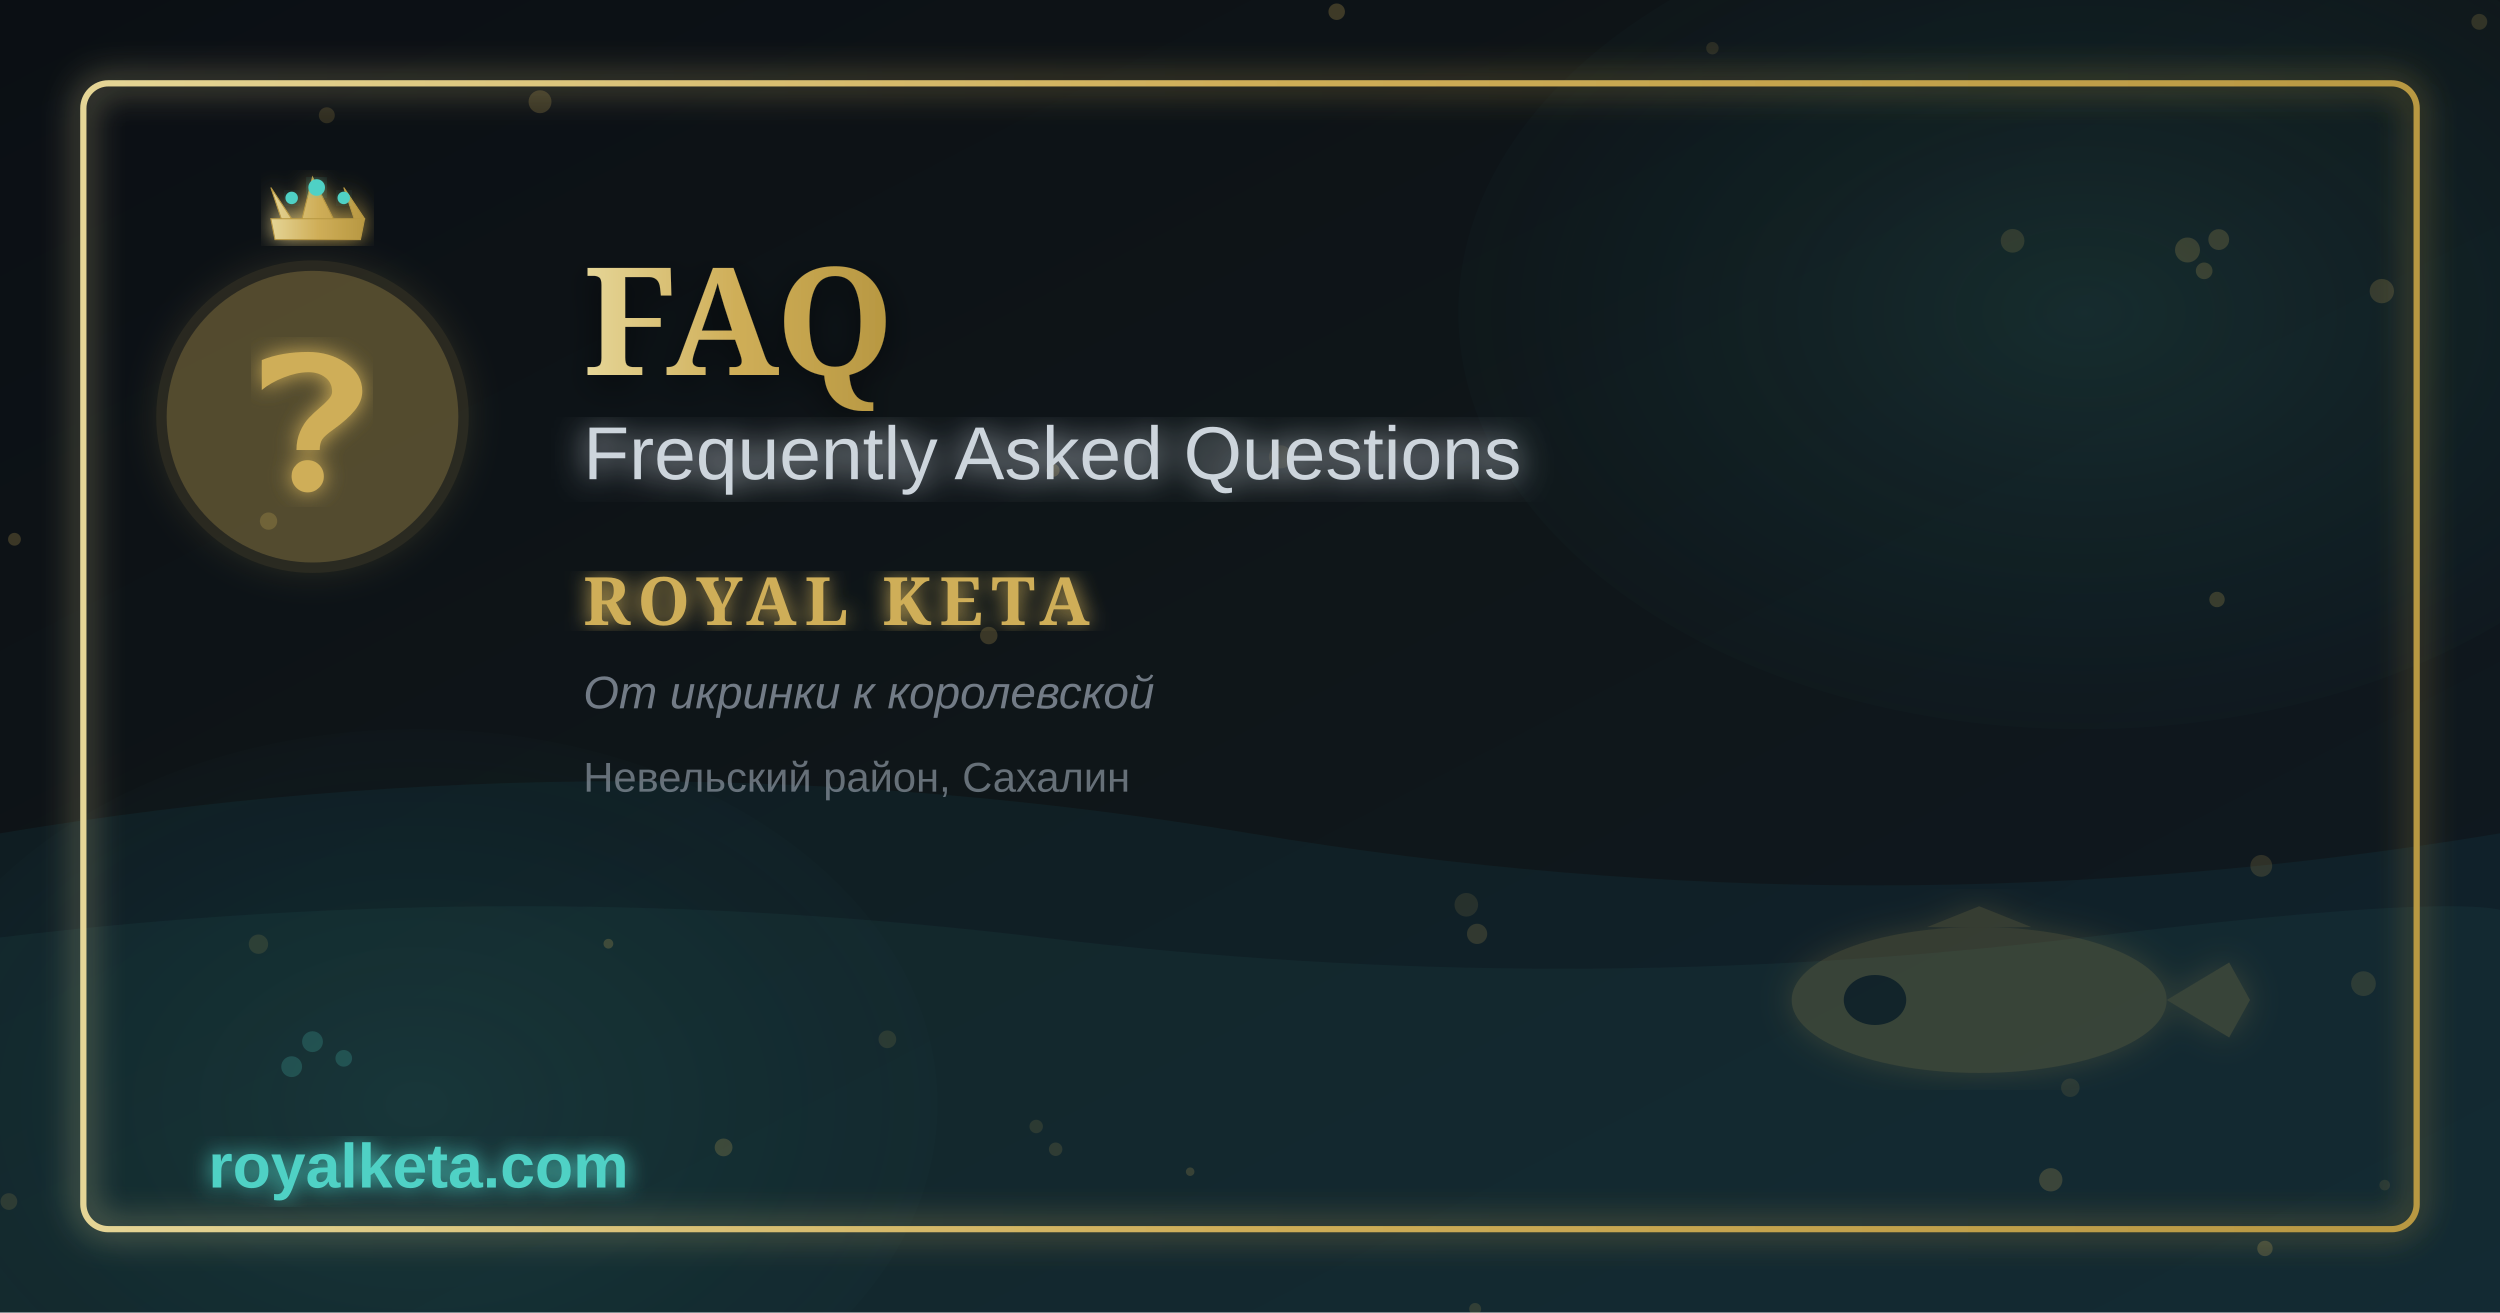
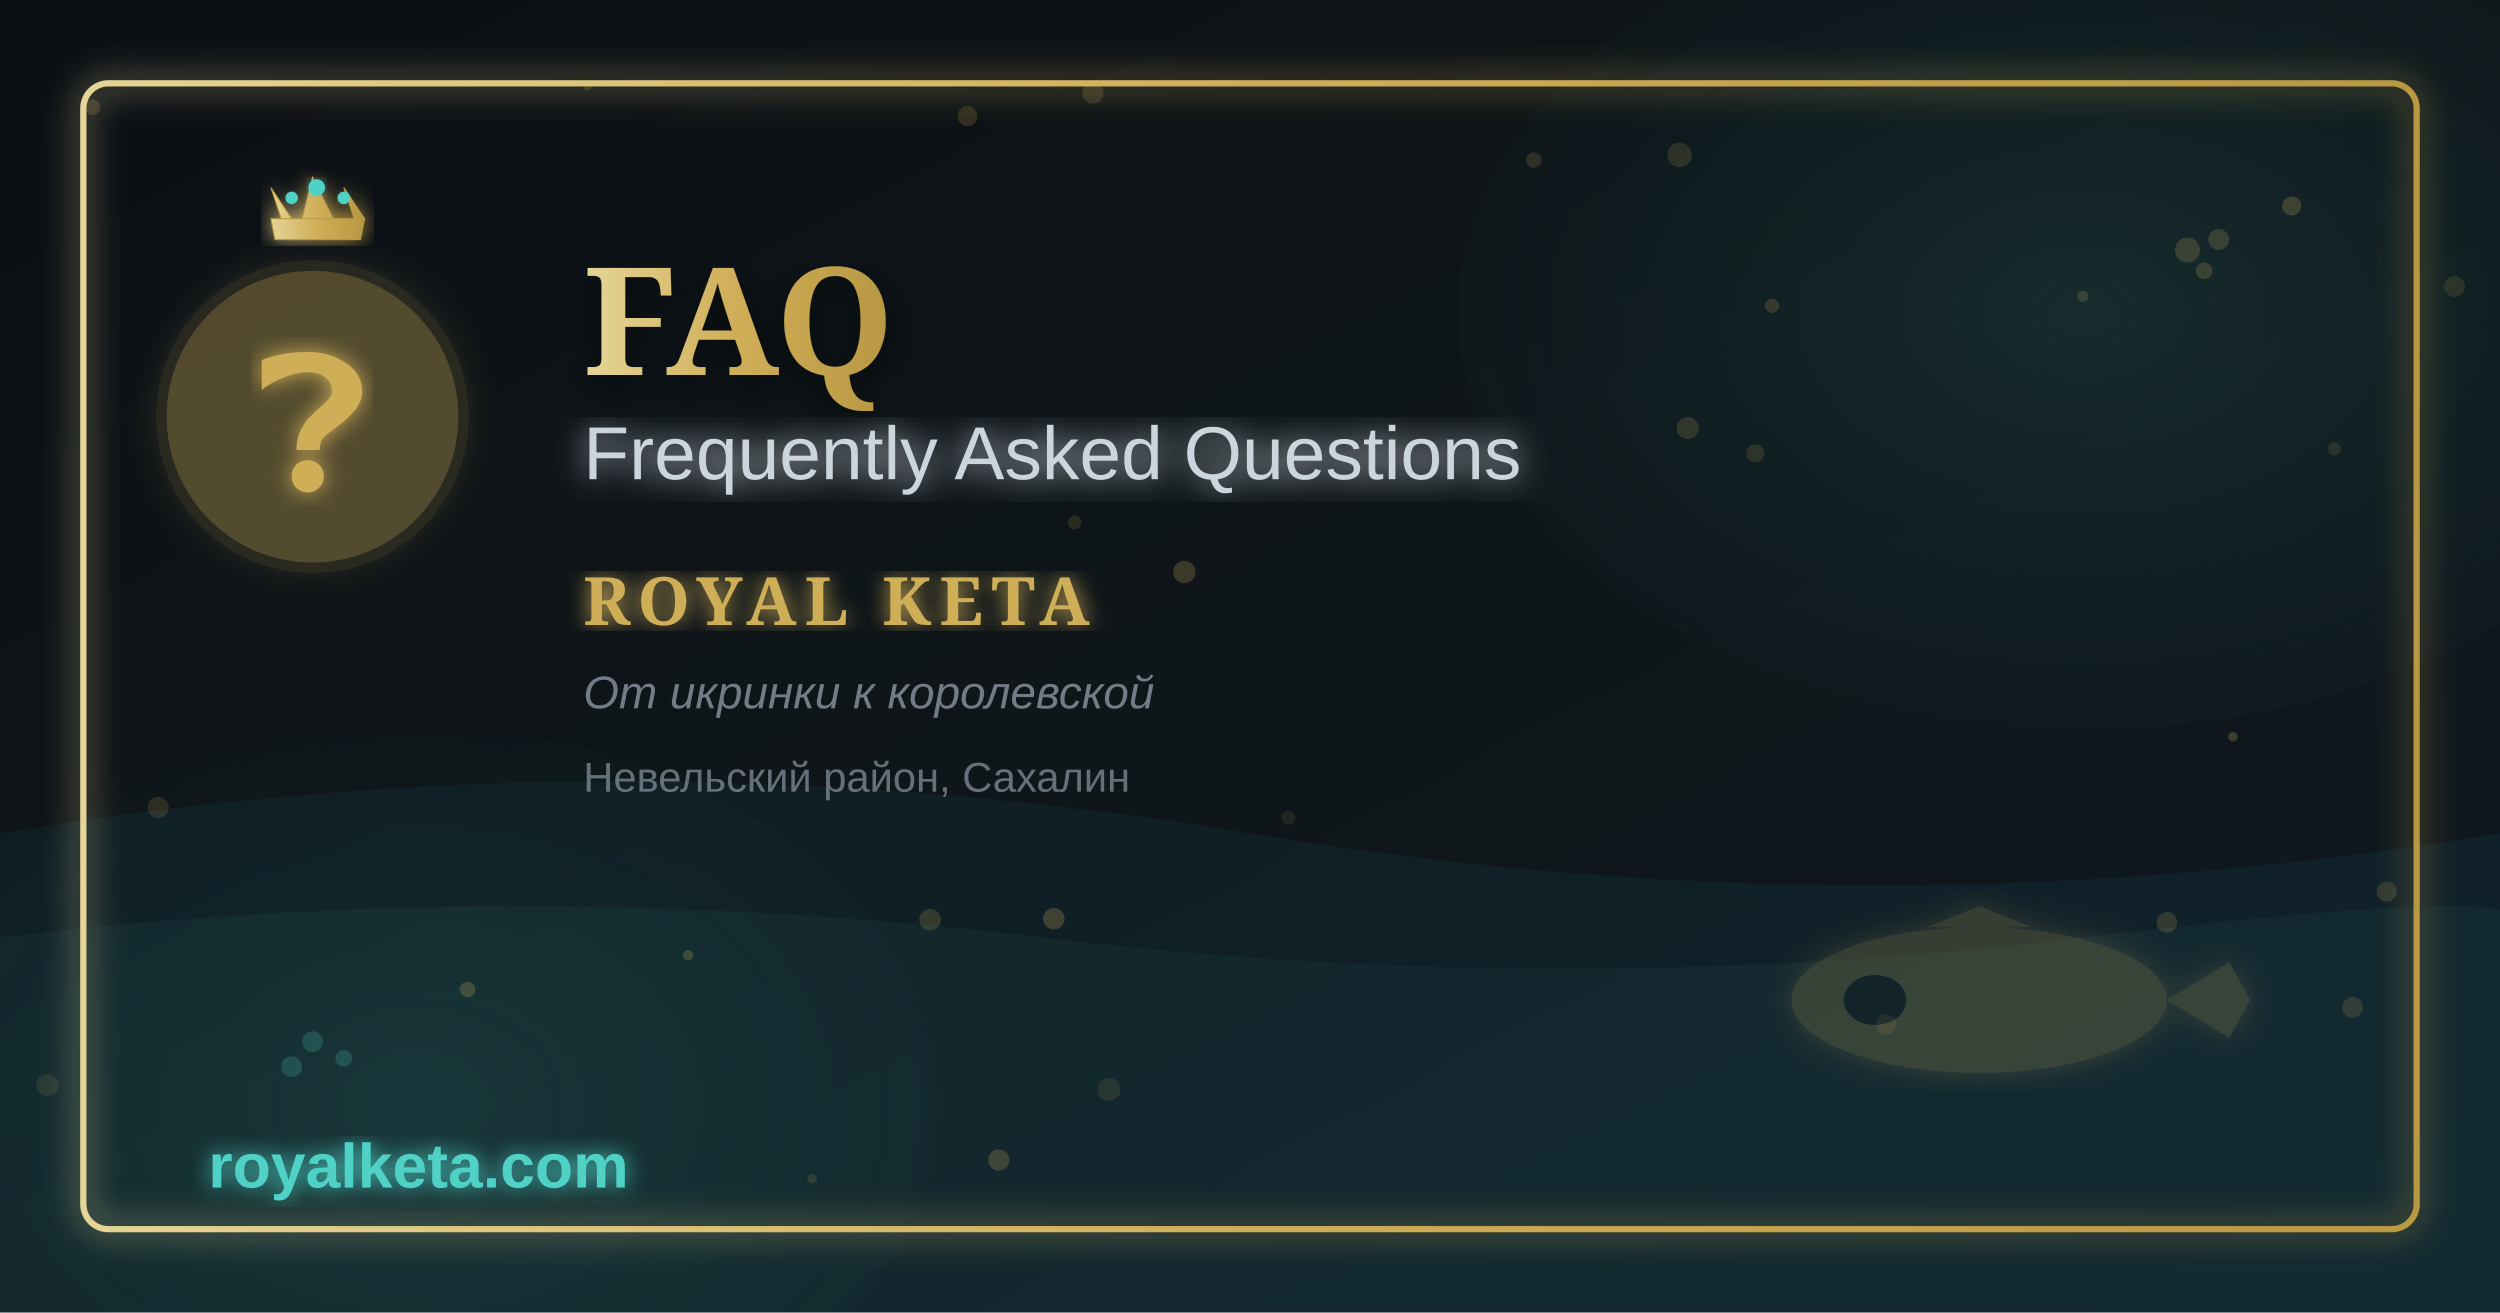
<svg xmlns="http://www.w3.org/2000/svg" width="1200" height="630">
  <defs>
    <linearGradient id="bgGradient" x1="0%" y1="0%" x2="100%" y2="100%">
      <stop offset="0%" style="stop-color:#0B0F14;stop-opacity:1" />
      <stop offset="50%" style="stop-color:#0F1619;stop-opacity:1" />
      <stop offset="100%" style="stop-color:#0F1922;stop-opacity:1" />
    </linearGradient>
    <linearGradient id="goldGradient" x1="0%" y1="0%" x2="100%" y2="0%">
      <stop offset="0%" style="stop-color:#E5D596;stop-opacity:1" />
      <stop offset="50%" style="stop-color:#CFAE58;stop-opacity:1" />
      <stop offset="100%" style="stop-color:#B89842;stop-opacity:1" />
    </linearGradient>
    <radialGradient id="oceanGradient" cx="50%" cy="50%" r="50%">
      <stop offset="0%" style="stop-color:#4FD1C5;stop-opacity:0.3" />
      <stop offset="100%" style="stop-color:#1E90A0;stop-opacity:0.05" />
    </radialGradient>
    <filter id="glow">
      <feGaussianBlur stdDeviation="5" result="coloredBlur" />
      <feMerge>
        <feMergeNode in="coloredBlur" />
        <feMergeNode in="SourceGraphic" />
      </feMerge>
    </filter>
    <filter id="softGlow">
      <feGaussianBlur stdDeviation="8" result="coloredBlur" />
      <feMerge>
        <feMergeNode in="coloredBlur" />
        <feMergeNode in="SourceGraphic" />
      </feMerge>
    </filter>
    <filter id="shadow">
      <feDropShadow dx="0" dy="4" stdDeviation="8" flood-color="#000000" flood-opacity="0.5" />
    </filter>
  </defs>
  <rect width="1200" height="630" fill="url(#bgGradient)" />
  <ellipse cx="1000" cy="150" rx="300" ry="200" fill="url(#oceanGradient)" opacity="0.4" />
  <ellipse cx="200" cy="530" rx="250" ry="180" fill="url(#oceanGradient)" opacity="0.3" />
  <path d="M 0 400 Q 300 350 600 400 T 1200 400 L 1200 630 L 0 630 Z" fill="#1E90A0" opacity="0.08" />
  <path d="M 0 450 Q 250 420 500 450 T 1000 450 T 1200 450 L 1200 630 L 0 630 Z" fill="#4FD1C5" opacity="0.05" />
-   <circle cx="259.212" cy="48.834" r="5.505" fill="#CFAE58" opacity="0.218" />
-   <circle cx="156.873" cy="55.338" r="3.836" fill="#CFAE58" opacity="0.175" />
-   <circle cx="347.316" cy="550.759" r="4.265" fill="#CFAE58" opacity="0.219" />
-   <circle cx="1064.173" cy="287.76" r="3.698" fill="#CFAE58" opacity="0.22" />
-   <circle cx="821.957" cy="23.128" r="2.989" fill="#CFAE58" opacity="0.135" />
-   <circle cx="292.034" cy="452.982" r="2.343" fill="#CFAE58" opacity="0.233" />
-   <circle cx="6.942" cy="258.85" r="3.082" fill="#CFAE58" opacity="0.237" />
-   <circle cx="709.011" cy="448.259" r="4.868" fill="#CFAE58" opacity="0.179" />
-   <circle cx="966.038" cy="115.585" r="5.688" fill="#CFAE58" opacity="0.157" />
-   <circle cx="703.83" cy="434.298" r="5.667" fill="#CFAE58" opacity="0.123" />
-   <circle cx="708.076" cy="628.303" r="2.869" fill="#CFAE58" opacity="0.165" />
-   <circle cx="571.274" cy="562.412" r="2.042" fill="#CFAE58" opacity="0.199" />
-   <circle cx="124.058" cy="453.208" r="4.649" fill="#CFAE58" opacity="0.14" />
-   <circle cx="614.614" cy="219.285" r="5.551" fill="#CFAE58" opacity="0.105" />
-   <circle cx="474.604" cy="305.061" r="4.194" fill="#CFAE58" opacity="0.223" />
-   <circle cx="505.494" cy="225.756" r="3.106" fill="#CFAE58" opacity="0.244" />
-   <circle cx="497.374" cy="540.712" r="3.236" fill="#CFAE58" opacity="0.131" />
-   <circle cx="1134.466" cy="472.148" r="5.941" fill="#CFAE58" opacity="0.141" />
-   <circle cx="1190.065" cy="10.481" r="3.82" fill="#CFAE58" opacity="0.176" />
-   <circle cx="4.267" cy="576.738" r="4.018" fill="#CFAE58" opacity="0.143" />
-   <circle cx="425.941" cy="498.873" r="4.246" fill="#CFAE58" opacity="0.128" />
-   <circle cx="506.71" cy="551.638" r="3.234" fill="#CFAE58" opacity="0.149" />
-   <circle cx="1143.278" cy="139.727" r="5.84" fill="#CFAE58" opacity="0.195" />
-   <circle cx="1085.416" cy="415.616" r="5.238" fill="#CFAE58" opacity="0.171" />
-   <circle cx="128.903" cy="250.136" r="4.154" fill="#CFAE58" opacity="0.231" />
-   <circle cx="984.373" cy="566.294" r="5.6" fill="#CFAE58" opacity="0.211" />
-   <circle cx="993.753" cy="522.104" r="4.441" fill="#CFAE58" opacity="0.116" />
-   <circle cx="641.614" cy="5.629" r="3.962" fill="#CFAE58" opacity="0.25" />
-   <circle cx="1144.664" cy="568.837" r="2.553" fill="#CFAE58" opacity="0.114" />
-   <circle cx="1087.179" cy="599.248" r="3.699" fill="#CFAE58" opacity="0.228" />
+   <circle cx="44.369" cy="51.398" r="3.761" fill="#CFAE58" opacity="0.184" />
+   <circle cx="736.271" cy="76.843" r="3.668" fill="#CFAE58" opacity="0.171" />
+   <circle cx="842.53" cy="217.646" r="4.284" fill="#CFAE58" opacity="0.149" />
+   <circle cx="532.31" cy="522.915" r="5.499" fill="#CFAE58" opacity="0.119" />
+   <circle cx="524.661" cy="44.697" r="5.116" fill="#CFAE58" opacity="0.174" />
+   <circle cx="1071.795" cy="353.641" r="2.245" fill="#CFAE58" opacity="0.249" />
+   <circle cx="1100.035" cy="98.893" r="4.582" fill="#CFAE58" opacity="0.23" />
+   <circle cx="330.281" cy="458.606" r="2.531" fill="#CFAE58" opacity="0.226" />
+   <circle cx="1040.098" cy="442.725" r="4.973" fill="#CFAE58" opacity="0.18" />
+   <circle cx="22.717" cy="520.864" r="5.331" fill="#CFAE58" opacity="0.115" />
+   <circle cx="999.794" cy="142.243" r="2.79" fill="#CFAE58" opacity="0.188" />
+   <circle cx="618.415" cy="392.513" r="3.297" fill="#CFAE58" opacity="0.104" />
+   <circle cx="850.564" cy="146.791" r="3.411" fill="#CFAE58" opacity="0.185" />
+   <circle cx="1145.61" cy="427.907" r="4.816" fill="#CFAE58" opacity="0.178" />
+   <circle cx="1178.191" cy="137.525" r="4.989" fill="#CFAE58" opacity="0.133" />
+   <circle cx="905.314" cy="491.758" r="4.92" fill="#CFAE58" opacity="0.116" />
+   <circle cx="1120.501" cy="215.438" r="3.121" fill="#CFAE58" opacity="0.122" />
+   <circle cx="446.433" cy="441.457" r="5.185" fill="#CFAE58" opacity="0.189" />
+   <circle cx="479.394" cy="556.817" r="5.132" fill="#CFAE58" opacity="0.223" />
+   <circle cx="806.185" cy="74.329" r="5.879" fill="#CFAE58" opacity="0.16" />
+   <circle cx="1129.26" cy="483.535" r="5.024" fill="#CFAE58" opacity="0.155" />
+   <circle cx="389.906" cy="565.771" r="2.217" fill="#CFAE58" opacity="0.164" />
+   <circle cx="464.401" cy="55.784" r="4.798" fill="#CFAE58" opacity="0.174" />
+   <circle cx="810.089" cy="205.459" r="5.303" fill="#CFAE58" opacity="0.173" />
+   <circle cx="568.458" cy="274.548" r="5.379" fill="#CFAE58" opacity="0.236" />
+   <circle cx="281.814" cy="41.496" r="2.023" fill="#CFAE58" opacity="0.164" />
+   <circle cx="505.809" cy="440.985" r="5.156" fill="#CFAE58" opacity="0.247" />
+   <circle cx="75.979" cy="387.579" r="5.111" fill="#CFAE58" opacity="0.152" />
+   <circle cx="224.428" cy="474.954" r="3.715" fill="#CFAE58" opacity="0.246" />
+   <circle cx="515.758" cy="250.747" r="3.247" fill="#CFAE58" opacity="0.152" />
  <rect x="40" y="40" width="1120" height="550" fill="none" stroke="url(#goldGradient)" stroke-width="3" rx="12" filter="url(#softGlow)" />
  <circle cx="150" cy="200" r="75" fill="#CFAE58" opacity="0.15" filter="url(#softGlow)" />
  <circle cx="150" cy="200" r="70" fill="#CFAE58" opacity="0.25" />
  <text x="150" y="235" font-size="90" text-anchor="middle" fill="#CFAE58" filter="url(#glow)">❓</text>
  <g transform="translate(100, 70)">
    <path d="M 30 20 L 40 35 L 35 35 Z M 50 15 L 60 35 L 45 35 Z M 65 20 L 75 35 L 70 35 Z M 30 35 L 75 35 L 73 45 L 32 45 Z" fill="url(#goldGradient)" filter="url(#glow)" stroke="#B89842" stroke-width="0.5" />
    <circle cx="40" cy="25" r="3" fill="#4FD1C5" filter="url(#glow)" />
    <circle cx="52" cy="20" r="4" fill="#4FD1C5" filter="url(#glow)" />
    <circle cx="65" cy="25" r="3" fill="#4FD1C5" filter="url(#glow)" />
  </g>
  <text x="280" y="180" font-family="Georgia, serif" font-size="72" font-weight="bold" fill="url(#goldGradient)" filter="url(#shadow)">FAQ</text>
  <text x="280" y="230" font-family="Arial, sans-serif" font-size="36" fill="#D6DEE6" opacity="0.95" filter="url(#softGlow)">Frequently Asked Questions</text>
  <text x="280" y="300" font-family="Georgia, serif" font-size="32" font-weight="bold" fill="#CFAE58" letter-spacing="4" filter="url(#glow)">ROYAL KETA</text>
  <text x="280" y="340" font-family="Arial, sans-serif" font-size="22" font-style="italic" fill="#8B95A1" opacity="0.8">От икринки к королевской</text>
  <text x="280" y="380" font-family="Arial, sans-serif" font-size="20" fill="#8B95A1" opacity="0.7">Невельский район, Сахалин</text>
  <text x="100" y="570" font-family="Arial, sans-serif" font-size="30" font-weight="bold" fill="#4FD1C5" filter="url(#glow)">royalketa.com</text>
  <g transform="translate(950, 480)" opacity="0.2" filter="url(#softGlow)">
    <ellipse cx="0" cy="0" rx="90" ry="35" fill="#CFAE58" />
    <path d="M 90 0 L 120 -18 L 130 0 L 120 18 Z" fill="#CFAE58" />
    <path d="M -25 -35 L 0 -45 L 25 -35 Z" fill="#CFAE58" />
    <ellipse cx="-50" cy="0" rx="15" ry="12" fill="#0B0F14" />
  </g>
  <g opacity="0.2">
    <circle cx="1050" cy="120" r="6" fill="#CFAE58" />
    <circle cx="1065" cy="115" r="5" fill="#CFAE58" />
    <circle cx="1058" cy="130" r="4" fill="#CFAE58" />
    <circle cx="150" cy="500" r="5" fill="#4FD1C5" />
    <circle cx="165" cy="508" r="4" fill="#4FD1C5" />
    <circle cx="140" cy="512" r="5" fill="#4FD1C5" />
  </g>
</svg>
